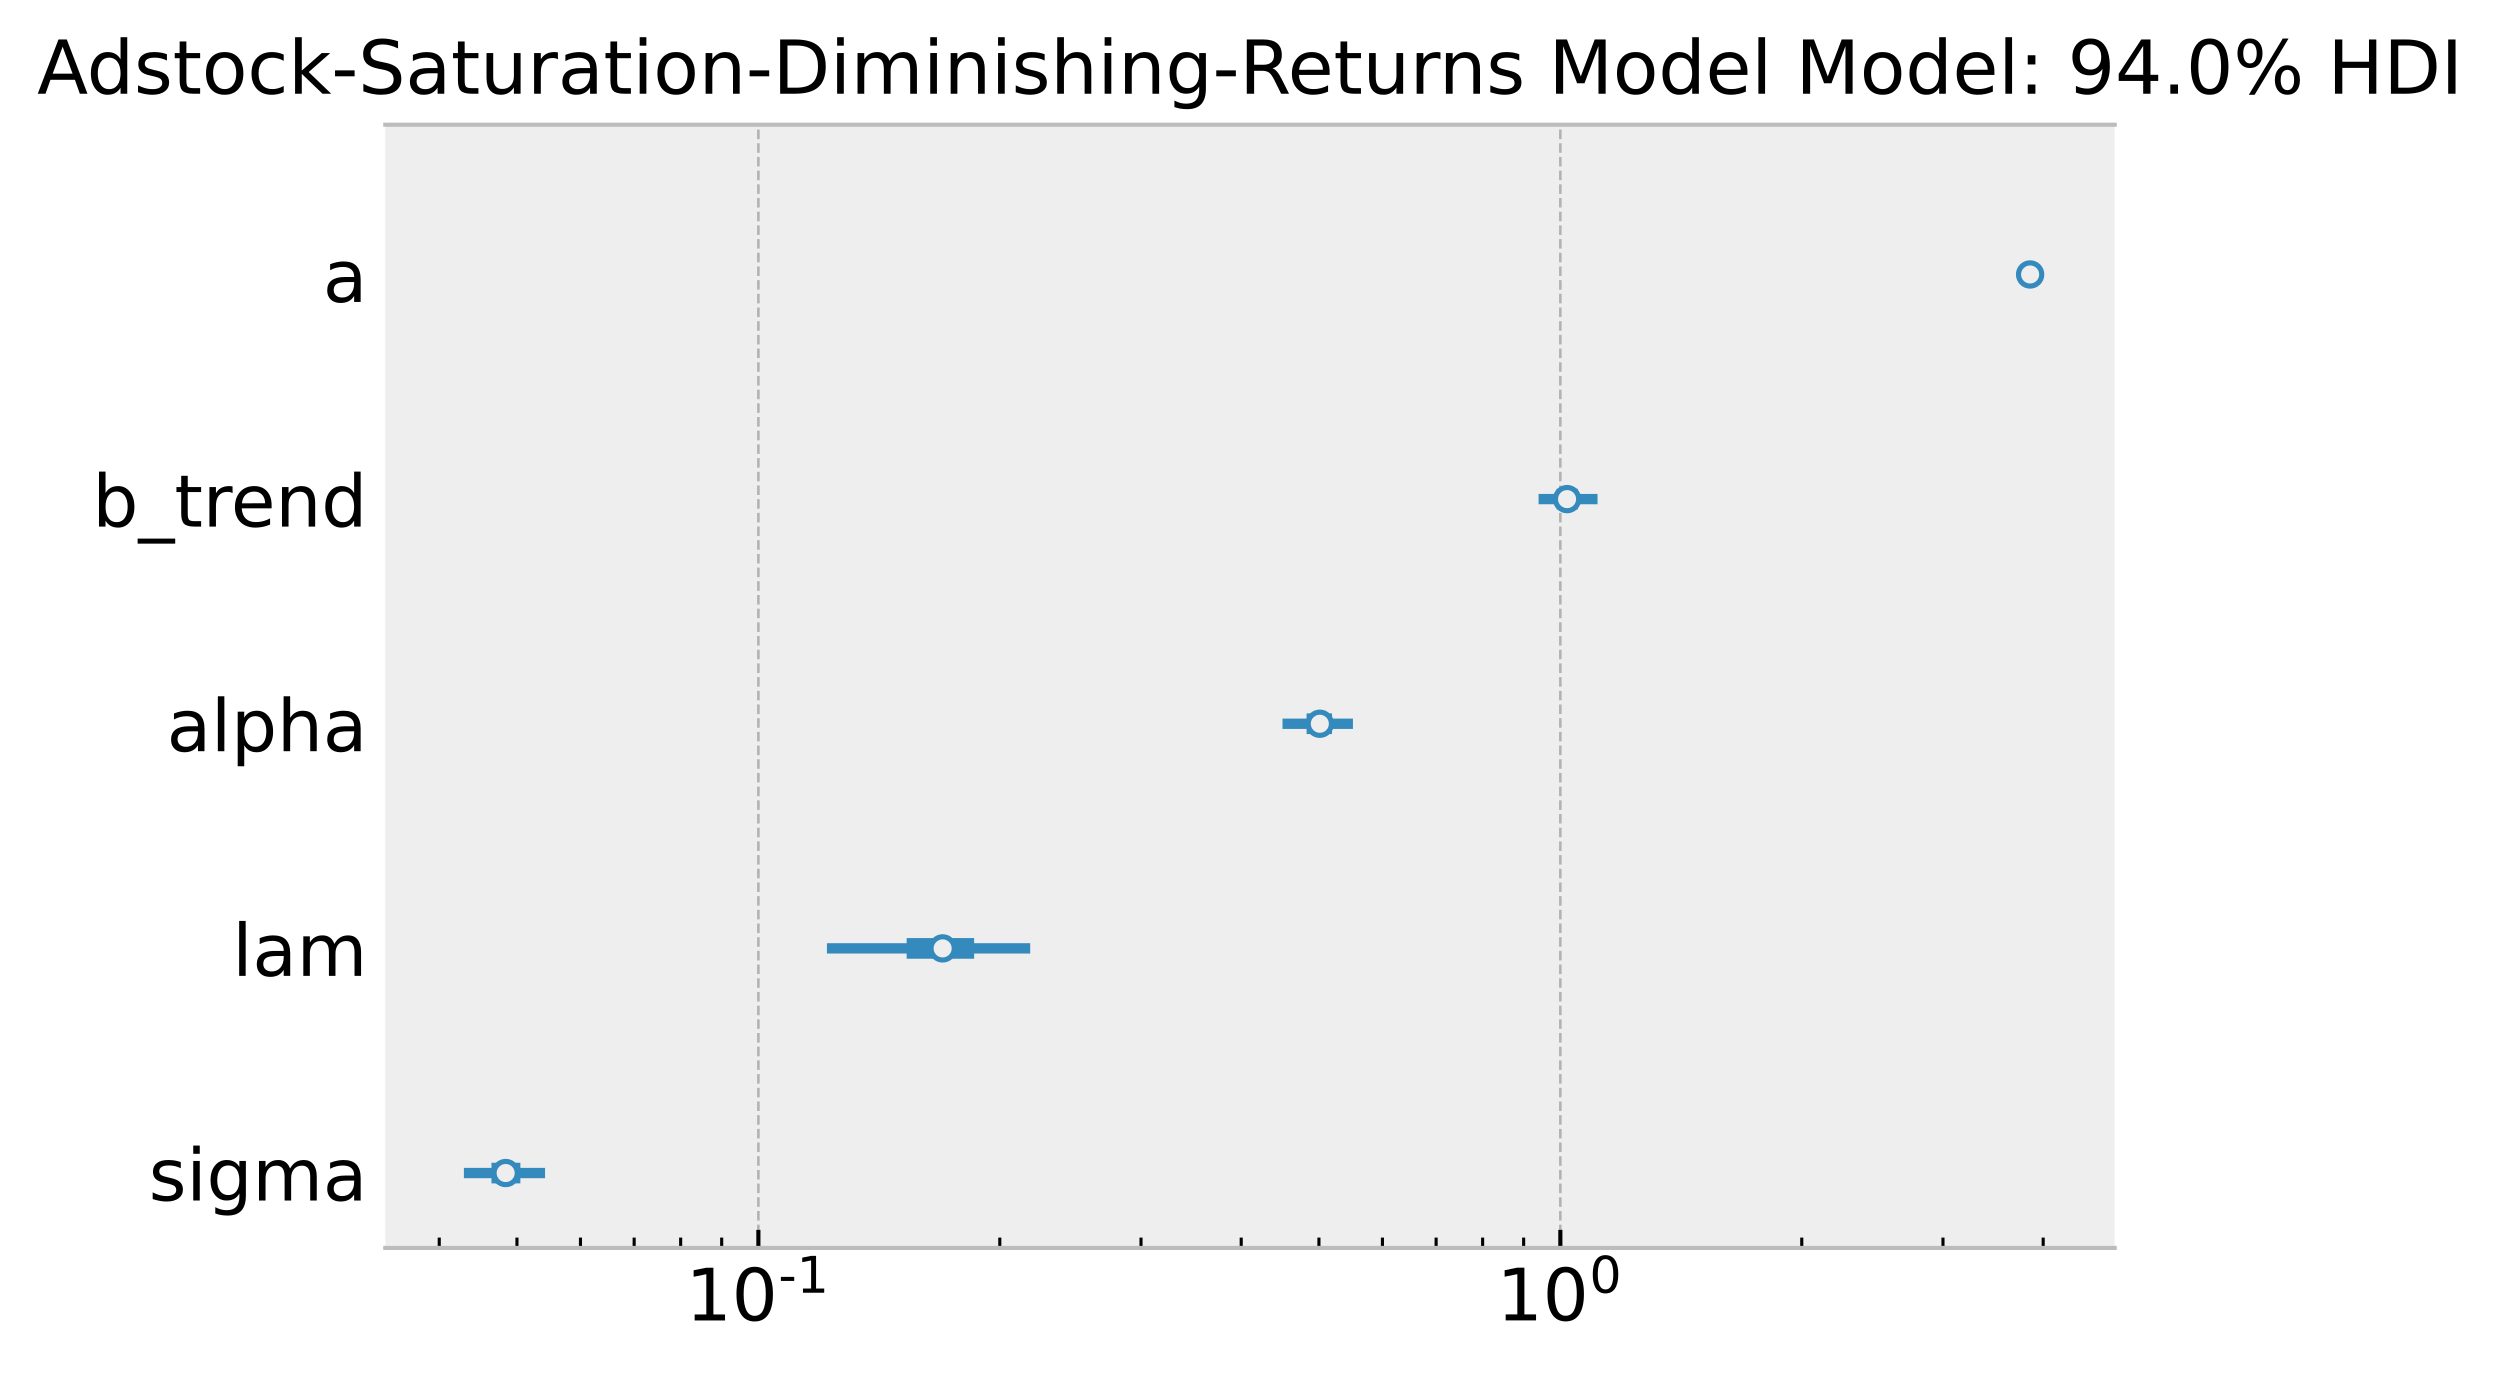
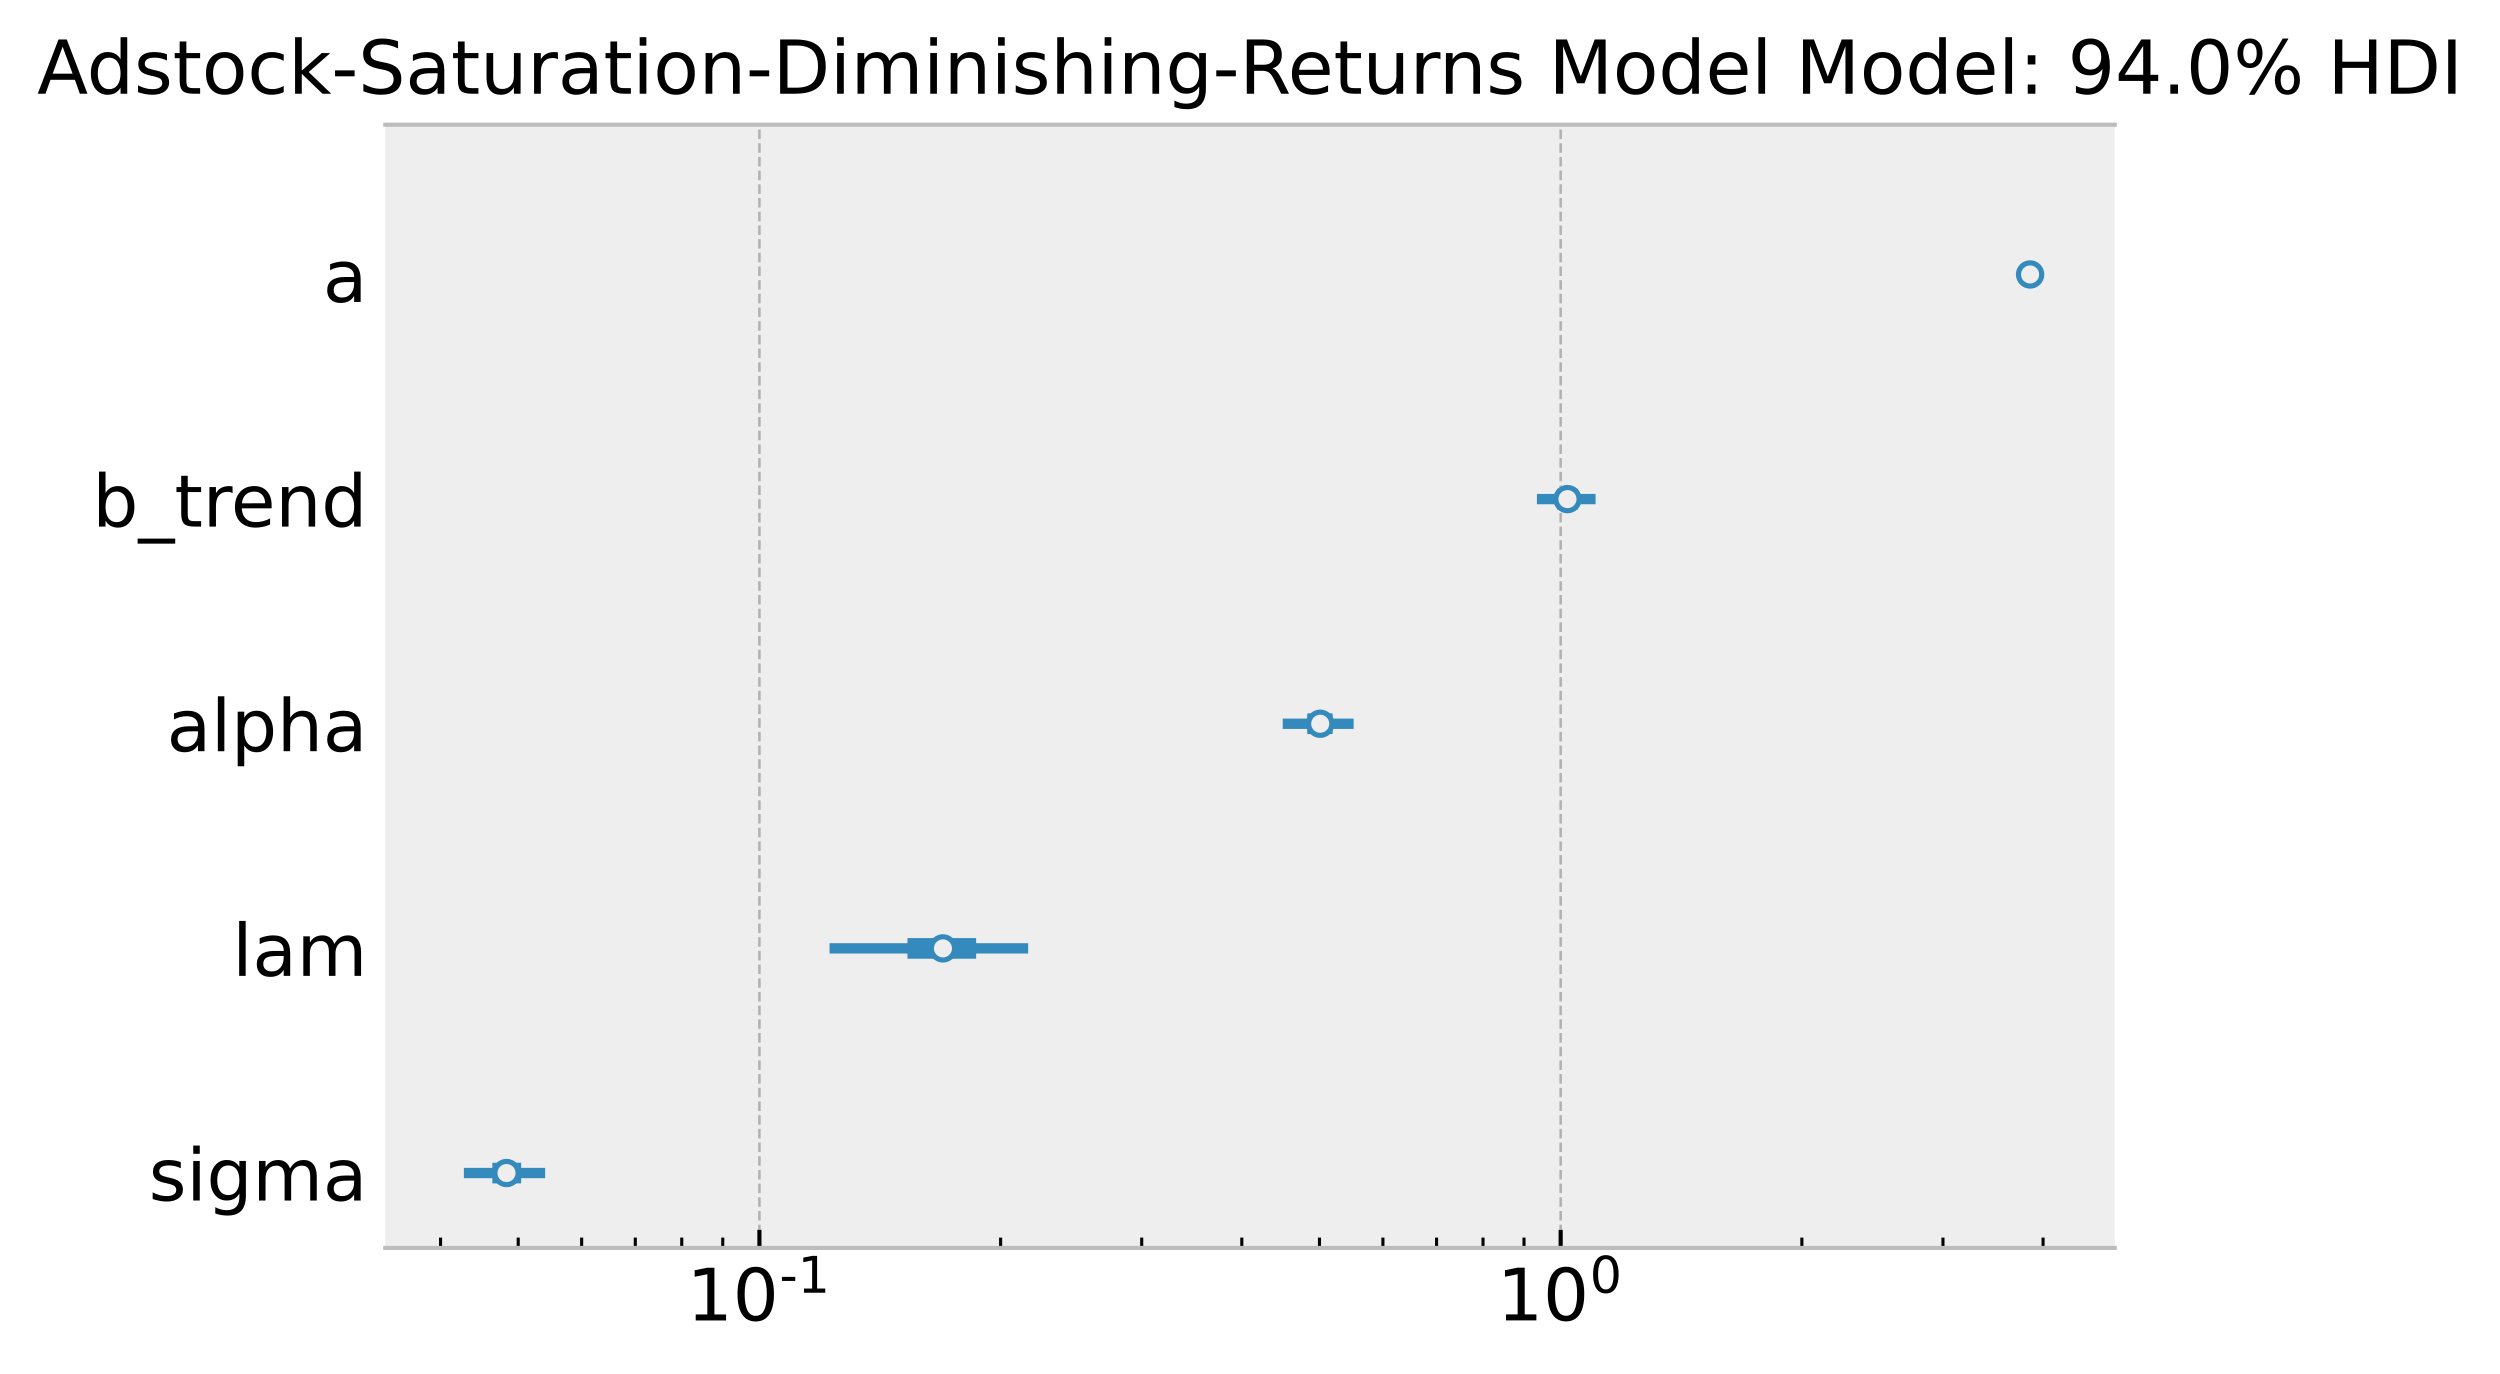
<svg xmlns="http://www.w3.org/2000/svg" xmlns:xlink="http://www.w3.org/1999/xlink" width="483.971pt" height="265.831pt" viewBox="0 0 483.971 265.831" version="1.1">
  <defs>
    <style type="text/css">*{stroke-linejoin: round; stroke-linecap: butt}</style>
  </defs>
  <g id="figure_1">
    <g id="patch_1">
      <path d="M 0 265.831  L 483.971 265.831  L 483.971 0  L 0 0  L 0 265.831  z " style="fill: none" />
    </g>
    <g id="axes_1">
      <g id="patch_2">
        <path d="M 74.585 241.582  L 409.385 241.582  L 409.385 24.142  L 74.585 24.142  z " style="fill: #eeeeee" />
      </g>
      <g id="matplotlib.axis_1">
        <g id="xtick_1">
          <g id="line2d_1">
-             <path d="M 146.813 241.582  L 146.813 24.142  " clip-path="url(#p47b755e5a4)" style="fill: none; stroke-dasharray: 1.85,0.8; stroke-dashoffset: 0; stroke: #b2b2b2; stroke-width: 0.5" />
+             <path d="M 147.013 241.582  L 147.013 24.142  " clip-path="url(#p6d1f3ea4cc)" style="fill: none; stroke-dasharray: 1.85,0.8; stroke-dashoffset: 0; stroke: #b2b2b2; stroke-width: 0.5" />
          </g>
          <g id="line2d_2">
            <defs>
-               <path id="mcb84d124f5" d="M 0 0  L 0 -3.5  " style="stroke: #000000; stroke-width: 0.8" />
+               <path id="m0825723382" d="M 0 0  L 0 -3.5  " style="stroke: #000000; stroke-width: 0.8" />
            </defs>
            <g>
-               <use xlink:href="#mcb84d124f5" x="146.813" y="241.582" style="stroke: #000000; stroke-width: 0.8" />
+               <use xlink:href="#m0825723382" x="147.013" y="241.582" style="stroke: #000000; stroke-width: 0.8" />
            </g>
          </g>
          <g id="text_1">
-             <g transform="translate(132.743 255.7196)scale(0.14 -0.14)">
+             <g transform="translate(132.9429 255.7196)scale(0.14 -0.14)">
              <defs>
                <path id="DejaVuSans-31" d="M 794 531  L 1825 531  L 1825 4091  L 703 3866  L 703 4441  L 1819 4666  L 2450 4666  L 2450 531  L 3481 531  L 3481 0  L 794 0  L 794 531  z " transform="scale(0.015625)" />
                <path id="DejaVuSans-30" d="M 2034 4250  Q 1547 4250 1301 3770  Q 1056 3291 1056 2328  Q 1056 1369 1301 889  Q 1547 409 2034 409  Q 2525 409 2770 889  Q 3016 1369 3016 2328  Q 3016 3291 2770 3770  Q 2525 4250 2034 4250  z M 2034 4750  Q 2819 4750 3233 4129  Q 3647 3509 3647 2328  Q 3647 1150 3233 529  Q 2819 -91 2034 -91  Q 1250 -91 836 529  Q 422 1150 422 2328  Q 422 3509 836 4129  Q 1250 4750 2034 4750  z " transform="scale(0.015625)" />
                <path id="DejaVuSans-2d" d="M 313 2009  L 1997 2009  L 1997 1497  L 313 1497  L 313 2009  z " transform="scale(0.015625)" />
              </defs>
              <use xlink:href="#DejaVuSans-31" transform="translate(0 0.684375)" />
              <use xlink:href="#DejaVuSans-30" transform="translate(63.62305 0.684375)" />
              <use xlink:href="#DejaVuSans-2d" transform="translate(128.2031 38.96563)scale(0.7)" />
              <use xlink:href="#DejaVuSans-31" transform="translate(153.4619 38.96563)scale(0.7)" />
            </g>
          </g>
        </g>
        <g id="xtick_2">
          <g id="line2d_3">
-             <path d="M 302.065 241.582  L 302.065 24.142  " clip-path="url(#p47b755e5a4)" style="fill: none; stroke-dasharray: 1.85,0.8; stroke-dashoffset: 0; stroke: #b2b2b2; stroke-width: 0.5" />
+             <path d="M 302.128 241.582  L 302.128 24.142  " clip-path="url(#p6d1f3ea4cc)" style="fill: none; stroke-dasharray: 1.85,0.8; stroke-dashoffset: 0; stroke: #b2b2b2; stroke-width: 0.5" />
          </g>
          <g id="line2d_4">
            <g>
-               <use xlink:href="#mcb84d124f5" x="302.065" y="241.582" style="stroke: #000000; stroke-width: 0.8" />
+               <use xlink:href="#m0825723382" x="302.128" y="241.582" style="stroke: #000000; stroke-width: 0.8" />
            </g>
          </g>
          <g id="text_2">
-             <g transform="translate(289.7452 255.7196)scale(0.14 -0.14)">
+             <g transform="translate(289.8079 255.7196)scale(0.14 -0.14)">
              <use xlink:href="#DejaVuSans-31" transform="translate(0 0.765625)" />
              <use xlink:href="#DejaVuSans-30" transform="translate(63.62305 0.765625)" />
              <use xlink:href="#DejaVuSans-30" transform="translate(128.2031 39.04688)scale(0.7)" />
            </g>
          </g>
        </g>
        <g id="xtick_3">
          <g id="line2d_5">
            <defs>
-               <path id="m1b288378f5" d="M 0 0  L 0 -2  " style="stroke: #000000; stroke-width: 0.6" />
+               <path id="m29e2f8abe0" d="M 0 0  L 0 -2  " style="stroke: #000000; stroke-width: 0.6" />
            </defs>
            <g>
-               <use xlink:href="#m1b288378f5" x="85.032" y="241.582" style="stroke: #000000; stroke-width: 0.6" />
+               <use xlink:href="#m29e2f8abe0" x="85.287" y="241.582" style="stroke: #000000; stroke-width: 0.6" />
            </g>
          </g>
        </g>
        <g id="xtick_4">
          <g id="line2d_6">
            <g>
-               <use xlink:href="#m1b288378f5" x="100.077" y="241.582" style="stroke: #000000; stroke-width: 0.6" />
+               <use xlink:href="#m29e2f8abe0" x="100.319" y="241.582" style="stroke: #000000; stroke-width: 0.6" />
            </g>
          </g>
        </g>
        <g id="xtick_5">
          <g id="line2d_7">
            <g>
-               <use xlink:href="#m1b288378f5" x="112.371" y="241.582" style="stroke: #000000; stroke-width: 0.6" />
+               <use xlink:href="#m29e2f8abe0" x="112.601" y="241.582" style="stroke: #000000; stroke-width: 0.6" />
            </g>
          </g>
        </g>
        <g id="xtick_6">
          <g id="line2d_8">
            <g>
-               <use xlink:href="#m1b288378f5" x="122.764" y="241.582" style="stroke: #000000; stroke-width: 0.6" />
+               <use xlink:href="#m29e2f8abe0" x="122.985" y="241.582" style="stroke: #000000; stroke-width: 0.6" />
            </g>
          </g>
        </g>
        <g id="xtick_7">
          <g id="line2d_9">
            <g>
-               <use xlink:href="#m1b288378f5" x="131.768" y="241.582" style="stroke: #000000; stroke-width: 0.6" />
+               <use xlink:href="#m29e2f8abe0" x="131.981" y="241.582" style="stroke: #000000; stroke-width: 0.6" />
            </g>
          </g>
        </g>
        <g id="xtick_8">
          <g id="line2d_10">
            <g>
-               <use xlink:href="#m1b288378f5" x="139.709" y="241.582" style="stroke: #000000; stroke-width: 0.6" />
+               <use xlink:href="#m29e2f8abe0" x="139.915" y="241.582" style="stroke: #000000; stroke-width: 0.6" />
            </g>
          </g>
        </g>
        <g id="xtick_9">
          <g id="line2d_11">
            <g>
-               <use xlink:href="#m1b288378f5" x="193.549" y="241.582" style="stroke: #000000; stroke-width: 0.6" />
+               <use xlink:href="#m29e2f8abe0" x="193.707" y="241.582" style="stroke: #000000; stroke-width: 0.6" />
            </g>
          </g>
        </g>
        <g id="xtick_10">
          <g id="line2d_12">
            <g>
-               <use xlink:href="#m1b288378f5" x="220.887" y="241.582" style="stroke: #000000; stroke-width: 0.6" />
+               <use xlink:href="#m29e2f8abe0" x="221.022" y="241.582" style="stroke: #000000; stroke-width: 0.6" />
            </g>
          </g>
        </g>
        <g id="xtick_11">
          <g id="line2d_13">
            <g>
-               <use xlink:href="#m1b288378f5" x="240.284" y="241.582" style="stroke: #000000; stroke-width: 0.6" />
+               <use xlink:href="#m29e2f8abe0" x="240.401" y="241.582" style="stroke: #000000; stroke-width: 0.6" />
            </g>
          </g>
        </g>
        <g id="xtick_12">
          <g id="line2d_14">
            <g>
-               <use xlink:href="#m1b288378f5" x="255.33" y="241.582" style="stroke: #000000; stroke-width: 0.6" />
+               <use xlink:href="#m29e2f8abe0" x="255.434" y="241.582" style="stroke: #000000; stroke-width: 0.6" />
            </g>
          </g>
        </g>
        <g id="xtick_13">
          <g id="line2d_15">
            <g>
-               <use xlink:href="#m1b288378f5" x="267.623" y="241.582" style="stroke: #000000; stroke-width: 0.6" />
+               <use xlink:href="#m29e2f8abe0" x="267.716" y="241.582" style="stroke: #000000; stroke-width: 0.6" />
            </g>
          </g>
        </g>
        <g id="xtick_14">
          <g id="line2d_16">
            <g>
-               <use xlink:href="#m1b288378f5" x="278.016" y="241.582" style="stroke: #000000; stroke-width: 0.6" />
+               <use xlink:href="#m29e2f8abe0" x="278.1" y="241.582" style="stroke: #000000; stroke-width: 0.6" />
            </g>
          </g>
        </g>
        <g id="xtick_15">
          <g id="line2d_17">
            <g>
-               <use xlink:href="#m1b288378f5" x="287.02" y="241.582" style="stroke: #000000; stroke-width: 0.6" />
+               <use xlink:href="#m29e2f8abe0" x="287.096" y="241.582" style="stroke: #000000; stroke-width: 0.6" />
            </g>
          </g>
        </g>
        <g id="xtick_16">
          <g id="line2d_18">
            <g>
-               <use xlink:href="#m1b288378f5" x="294.961" y="241.582" style="stroke: #000000; stroke-width: 0.6" />
+               <use xlink:href="#m29e2f8abe0" x="295.03" y="241.582" style="stroke: #000000; stroke-width: 0.6" />
            </g>
          </g>
        </g>
        <g id="xtick_17">
          <g id="line2d_19">
            <g>
-               <use xlink:href="#m1b288378f5" x="348.801" y="241.582" style="stroke: #000000; stroke-width: 0.6" />
+               <use xlink:href="#m29e2f8abe0" x="348.822" y="241.582" style="stroke: #000000; stroke-width: 0.6" />
            </g>
          </g>
        </g>
        <g id="xtick_18">
          <g id="line2d_20">
            <g>
-               <use xlink:href="#m1b288378f5" x="376.139" y="241.582" style="stroke: #000000; stroke-width: 0.6" />
+               <use xlink:href="#m29e2f8abe0" x="376.137" y="241.582" style="stroke: #000000; stroke-width: 0.6" />
            </g>
          </g>
        </g>
        <g id="xtick_19">
          <g id="line2d_21">
            <g>
-               <use xlink:href="#m1b288378f5" x="395.536" y="241.582" style="stroke: #000000; stroke-width: 0.6" />
+               <use xlink:href="#m29e2f8abe0" x="395.516" y="241.582" style="stroke: #000000; stroke-width: 0.6" />
            </g>
          </g>
        </g>
      </g>
      <g id="matplotlib.axis_2">
        <g id="ytick_1">
          <g id="text_3">
            <g transform="translate(28.79869 232.4047)scale(0.14 -0.14)">
              <defs>
                <path id="DejaVuSans-73" d="M 2834 3397  L 2834 2853  Q 2591 2978 2328 3040  Q 2066 3103 1784 3103  Q 1356 3103 1142 2972  Q 928 2841 928 2578  Q 928 2378 1081 2264  Q 1234 2150 1697 2047  L 1894 2003  Q 2506 1872 2764 1633  Q 3022 1394 3022 966  Q 3022 478 2636 193  Q 2250 -91 1575 -91  Q 1294 -91 989 -36  Q 684 19 347 128  L 347 722  Q 666 556 975 473  Q 1284 391 1588 391  Q 1994 391 2212 530  Q 2431 669 2431 922  Q 2431 1156 2273 1281  Q 2116 1406 1581 1522  L 1381 1569  Q 847 1681 609 1914  Q 372 2147 372 2553  Q 372 3047 722 3315  Q 1072 3584 1716 3584  Q 2034 3584 2315 3537  Q 2597 3491 2834 3397  z " transform="scale(0.015625)" />
                <path id="DejaVuSans-69" d="M 603 3500  L 1178 3500  L 1178 0  L 603 0  L 603 3500  z M 603 4863  L 1178 4863  L 1178 4134  L 603 4134  L 603 4863  z " transform="scale(0.015625)" />
                <path id="DejaVuSans-67" d="M 2906 1791  Q 2906 2416 2648 2759  Q 2391 3103 1925 3103  Q 1463 3103 1205 2759  Q 947 2416 947 1791  Q 947 1169 1205 825  Q 1463 481 1925 481  Q 2391 481 2648 825  Q 2906 1169 2906 1791  z M 3481 434  Q 3481 -459 3084 -895  Q 2688 -1331 1869 -1331  Q 1566 -1331 1297 -1286  Q 1028 -1241 775 -1147  L 775 -588  Q 1028 -725 1275 -790  Q 1522 -856 1778 -856  Q 2344 -856 2625 -561  Q 2906 -266 2906 331  L 2906 616  Q 2728 306 2450 153  Q 2172 0 1784 0  Q 1141 0 747 490  Q 353 981 353 1791  Q 353 2603 747 3093  Q 1141 3584 1784 3584  Q 2172 3584 2450 3431  Q 2728 3278 2906 2969  L 2906 3500  L 3481 3500  L 3481 434  z " transform="scale(0.015625)" />
                <path id="DejaVuSans-6d" d="M 3328 2828  Q 3544 3216 3844 3400  Q 4144 3584 4550 3584  Q 5097 3584 5394 3201  Q 5691 2819 5691 2113  L 5691 0  L 5113 0  L 5113 2094  Q 5113 2597 4934 2840  Q 4756 3084 4391 3084  Q 3944 3084 3684 2787  Q 3425 2491 3425 1978  L 3425 0  L 2847 0  L 2847 2094  Q 2847 2600 2669 2842  Q 2491 3084 2119 3084  Q 1678 3084 1418 2786  Q 1159 2488 1159 1978  L 1159 0  L 581 0  L 581 3500  L 1159 3500  L 1159 2956  Q 1356 3278 1631 3431  Q 1906 3584 2284 3584  Q 2666 3584 2933 3390  Q 3200 3197 3328 2828  z " transform="scale(0.015625)" />
                <path id="DejaVuSans-61" d="M 2194 1759  Q 1497 1759 1228 1600  Q 959 1441 959 1056  Q 959 750 1161 570  Q 1363 391 1709 391  Q 2188 391 2477 730  Q 2766 1069 2766 1631  L 2766 1759  L 2194 1759  z M 3341 1997  L 3341 0  L 2766 0  L 2766 531  Q 2569 213 2275 61  Q 1981 -91 1556 -91  Q 1019 -91 701 211  Q 384 513 384 1019  Q 384 1609 779 1909  Q 1175 2209 1959 2209  L 2766 2209  L 2766 2266  Q 2766 2663 2505 2880  Q 2244 3097 1772 3097  Q 1472 3097 1187 3025  Q 903 2953 641 2809  L 641 3341  Q 956 3463 1253 3523  Q 1550 3584 1831 3584  Q 2591 3584 2966 3190  Q 3341 2797 3341 1997  z " transform="scale(0.015625)" />
              </defs>
              <use xlink:href="#DejaVuSans-73" />
              <use xlink:href="#DejaVuSans-69" x="52.1" />
              <use xlink:href="#DejaVuSans-67" x="79.883" />
              <use xlink:href="#DejaVuSans-6d" x="143.359" />
              <use xlink:href="#DejaVuSans-61" x="240.771" />
            </g>
          </g>
        </g>
        <g id="ytick_2">
          <g id="text_4">
            <g transform="translate(44.97962 188.9167)scale(0.14 -0.14)">
              <defs>
                <path id="DejaVuSans-6c" d="M 603 4863  L 1178 4863  L 1178 0  L 603 0  L 603 4863  z " transform="scale(0.015625)" />
              </defs>
              <use xlink:href="#DejaVuSans-6c" />
              <use xlink:href="#DejaVuSans-61" x="27.783" />
              <use xlink:href="#DejaVuSans-6d" x="89.062" />
            </g>
          </g>
        </g>
        <g id="ytick_3">
          <g id="text_5">
            <g transform="translate(32.27681 145.4287)scale(0.14 -0.14)">
              <defs>
                <path id="DejaVuSans-70" d="M 1159 525  L 1159 -1331  L 581 -1331  L 581 3500  L 1159 3500  L 1159 2969  Q 1341 3281 1617 3432  Q 1894 3584 2278 3584  Q 2916 3584 3314 3078  Q 3713 2572 3713 1747  Q 3713 922 3314 415  Q 2916 -91 2278 -91  Q 1894 -91 1617 61  Q 1341 213 1159 525  z M 3116 1747  Q 3116 2381 2855 2742  Q 2594 3103 2138 3103  Q 1681 3103 1420 2742  Q 1159 2381 1159 1747  Q 1159 1113 1420 752  Q 1681 391 2138 391  Q 2594 391 2855 752  Q 3116 1113 3116 1747  z " transform="scale(0.015625)" />
                <path id="DejaVuSans-68" d="M 3513 2113  L 3513 0  L 2938 0  L 2938 2094  Q 2938 2591 2744 2837  Q 2550 3084 2163 3084  Q 1697 3084 1428 2787  Q 1159 2491 1159 1978  L 1159 0  L 581 0  L 581 4863  L 1159 4863  L 1159 2956  Q 1366 3272 1645 3428  Q 1925 3584 2291 3584  Q 2894 3584 3203 3211  Q 3513 2838 3513 2113  z " transform="scale(0.015625)" />
              </defs>
              <use xlink:href="#DejaVuSans-61" />
              <use xlink:href="#DejaVuSans-6c" x="61.279" />
              <use xlink:href="#DejaVuSans-70" x="89.062" />
              <use xlink:href="#DejaVuSans-68" x="152.539" />
              <use xlink:href="#DejaVuSans-61" x="215.918" />
            </g>
          </g>
        </g>
        <g id="ytick_4">
          <g id="text_6">
            <g transform="translate(17.894 101.9407)scale(0.14 -0.14)">
              <defs>
                <path id="DejaVuSans-62" d="M 3116 1747  Q 3116 2381 2855 2742  Q 2594 3103 2138 3103  Q 1681 3103 1420 2742  Q 1159 2381 1159 1747  Q 1159 1113 1420 752  Q 1681 391 2138 391  Q 2594 391 2855 752  Q 3116 1113 3116 1747  z M 1159 2969  Q 1341 3281 1617 3432  Q 1894 3584 2278 3584  Q 2916 3584 3314 3078  Q 3713 2572 3713 1747  Q 3713 922 3314 415  Q 2916 -91 2278 -91  Q 1894 -91 1617 61  Q 1341 213 1159 525  L 1159 0  L 581 0  L 581 4863  L 1159 4863  L 1159 2969  z " transform="scale(0.015625)" />
                <path id="DejaVuSans-5f" d="M 3263 -1063  L 3263 -1509  L -63 -1509  L -63 -1063  L 3263 -1063  z " transform="scale(0.015625)" />
                <path id="DejaVuSans-74" d="M 1172 4494  L 1172 3500  L 2356 3500  L 2356 3053  L 1172 3053  L 1172 1153  Q 1172 725 1289 603  Q 1406 481 1766 481  L 2356 481  L 2356 0  L 1766 0  Q 1100 0 847 248  Q 594 497 594 1153  L 594 3053  L 172 3053  L 172 3500  L 594 3500  L 594 4494  L 1172 4494  z " transform="scale(0.015625)" />
                <path id="DejaVuSans-72" d="M 2631 2963  Q 2534 3019 2420 3045  Q 2306 3072 2169 3072  Q 1681 3072 1420 2755  Q 1159 2438 1159 1844  L 1159 0  L 581 0  L 581 3500  L 1159 3500  L 1159 2956  Q 1341 3275 1631 3429  Q 1922 3584 2338 3584  Q 2397 3584 2469 3576  Q 2541 3569 2628 3553  L 2631 2963  z " transform="scale(0.015625)" />
                <path id="DejaVuSans-65" d="M 3597 1894  L 3597 1613  L 953 1613  Q 991 1019 1311 708  Q 1631 397 2203 397  Q 2534 397 2845 478  Q 3156 559 3463 722  L 3463 178  Q 3153 47 2828 -22  Q 2503 -91 2169 -91  Q 1331 -91 842 396  Q 353 884 353 1716  Q 353 2575 817 3079  Q 1281 3584 2069 3584  Q 2775 3584 3186 3129  Q 3597 2675 3597 1894  z M 3022 2063  Q 3016 2534 2758 2815  Q 2500 3097 2075 3097  Q 1594 3097 1305 2825  Q 1016 2553 972 2059  L 3022 2063  z " transform="scale(0.015625)" />
                <path id="DejaVuSans-6e" d="M 3513 2113  L 3513 0  L 2938 0  L 2938 2094  Q 2938 2591 2744 2837  Q 2550 3084 2163 3084  Q 1697 3084 1428 2787  Q 1159 2491 1159 1978  L 1159 0  L 581 0  L 581 3500  L 1159 3500  L 1159 2956  Q 1366 3272 1645 3428  Q 1925 3584 2291 3584  Q 2894 3584 3203 3211  Q 3513 2838 3513 2113  z " transform="scale(0.015625)" />
                <path id="DejaVuSans-64" d="M 2906 2969  L 2906 4863  L 3481 4863  L 3481 0  L 2906 0  L 2906 525  Q 2725 213 2448 61  Q 2172 -91 1784 -91  Q 1150 -91 751 415  Q 353 922 353 1747  Q 353 2572 751 3078  Q 1150 3584 1784 3584  Q 2172 3584 2448 3432  Q 2725 3281 2906 2969  z M 947 1747  Q 947 1113 1208 752  Q 1469 391 1925 391  Q 2381 391 2643 752  Q 2906 1113 2906 1747  Q 2906 2381 2643 2742  Q 2381 3103 1925 3103  Q 1469 3103 1208 2742  Q 947 2381 947 1747  z " transform="scale(0.015625)" />
              </defs>
              <use xlink:href="#DejaVuSans-62" />
              <use xlink:href="#DejaVuSans-5f" x="63.477" />
              <use xlink:href="#DejaVuSans-74" x="113.477" />
              <use xlink:href="#DejaVuSans-72" x="152.686" />
              <use xlink:href="#DejaVuSans-65" x="191.549" />
              <use xlink:href="#DejaVuSans-6e" x="253.072" />
              <use xlink:href="#DejaVuSans-64" x="316.451" />
            </g>
          </g>
        </g>
        <g id="ytick_5">
          <g id="text_7">
            <g transform="translate(62.50588 58.45266)scale(0.14 -0.14)">
              <use xlink:href="#DejaVuSans-61" />
            </g>
          </g>
        </g>
      </g>
      <g id="LineCollection_1">
-         <path d="M 89.803 227.086  L 105.516 227.086  " clip-path="url(#p47b755e5a4)" style="fill: none; stroke: #348abd; stroke-width: 2" />
+         <path d="M 89.803 227.086  L 105.536 227.086  " clip-path="url(#p6d1f3ea4cc)" style="fill: none; stroke: #348abd; stroke-width: 2" />
      </g>
      <g id="LineCollection_2">
-         <path d="M 95.145 227.086  L 100.736 227.086  " clip-path="url(#p47b755e5a4)" style="fill: none; stroke: #348abd; stroke-width: 4" />
+         <path d="M 95.315 227.086  L 100.89 227.086  " clip-path="url(#p6d1f3ea4cc)" style="fill: none; stroke: #348abd; stroke-width: 4" />
      </g>
      <g id="line2d_22">
        <defs>
-           <path id="m3983690127" d="M 0 2.25  C 0.597 2.25 1.169 2.013 1.591 1.591  C 2.013 1.169 2.25 0.597 2.25 0  C 2.25 -0.597 2.013 -1.169 1.591 -1.591  C 1.169 -2.013 0.597 -2.25 0 -2.25  C -0.597 -2.25 -1.169 -2.013 -1.591 -1.591  C -2.013 -1.169 -2.25 -0.597 -2.25 0  C -2.25 0.597 -2.013 1.169 -1.591 1.591  C -1.169 2.013 -0.597 2.25 0 2.25  z " style="stroke: #348abd" />
+           <path id="mbc0fae3dd8" d="M 0 2.25  C 0.597 2.25 1.169 2.013 1.591 1.591  C 2.013 1.169 2.25 0.597 2.25 0  C 2.25 -0.597 2.013 -1.169 1.591 -1.591  C 1.169 -2.013 0.597 -2.25 0 -2.25  C -0.597 -2.25 -1.169 -2.013 -1.591 -1.591  C -2.013 -1.169 -2.25 -0.597 -2.25 0  C -2.25 0.597 -2.013 1.169 -1.591 1.591  C -1.169 2.013 -0.597 2.25 0 2.25  z " style="stroke: #348abd" />
        </defs>
-         <g clip-path="url(#p47b755e5a4)">
-           <use xlink:href="#m3983690127" x="97.893" y="227.086" style="fill: #eeeeee; stroke: #348abd" />
+         <g clip-path="url(#p6d1f3ea4cc)">
+           <use xlink:href="#mbc0fae3dd8" x="98.056" y="227.086" style="fill: #eeeeee; stroke: #348abd" />
        </g>
      </g>
      <g id="LineCollection_3">
-         <path d="M 160.083 183.598  L 199.435 183.598  " clip-path="url(#p47b755e5a4)" style="fill: none; stroke: #348abd; stroke-width: 2" />
+         <path d="M 160.593 183.598  L 199.037 183.598  " clip-path="url(#p6d1f3ea4cc)" style="fill: none; stroke: #348abd; stroke-width: 2" />
      </g>
      <g id="LineCollection_4">
-         <path d="M 175.517 183.598  L 188.579 183.598  " clip-path="url(#p47b755e5a4)" style="fill: none; stroke: #348abd; stroke-width: 4" />
+         <path d="M 175.673 183.598  L 188.971 183.598  " clip-path="url(#p6d1f3ea4cc)" style="fill: none; stroke: #348abd; stroke-width: 4" />
      </g>
      <g id="line2d_23">
-         <g clip-path="url(#p47b755e5a4)">
-           <use xlink:href="#m3983690127" x="182.487" y="183.598" style="fill: #eeeeee; stroke: #348abd" />
+         <g clip-path="url(#p6d1f3ea4cc)">
+           <use xlink:href="#mbc0fae3dd8" x="182.543" y="183.598" style="fill: #eeeeee; stroke: #348abd" />
        </g>
      </g>
      <g id="LineCollection_5">
-         <path d="M 248.276 140.11  L 261.914 140.11  " clip-path="url(#p47b755e5a4)" style="fill: none; stroke: #348abd; stroke-width: 2" />
+         <path d="M 248.32 140.11  L 262.048 140.11  " clip-path="url(#p6d1f3ea4cc)" style="fill: none; stroke: #348abd; stroke-width: 2" />
      </g>
      <g id="LineCollection_6">
-         <path d="M 252.941 140.11  L 257.864 140.11  " clip-path="url(#p47b755e5a4)" style="fill: none; stroke: #348abd; stroke-width: 4" />
+         <path d="M 253.059 140.11  L 257.985 140.11  " clip-path="url(#p6d1f3ea4cc)" style="fill: none; stroke: #348abd; stroke-width: 4" />
      </g>
      <g id="line2d_24">
-         <g clip-path="url(#p47b755e5a4)">
-           <use xlink:href="#m3983690127" x="255.502" y="140.11" style="fill: #eeeeee; stroke: #348abd" />
+         <g clip-path="url(#p6d1f3ea4cc)">
+           <use xlink:href="#mbc0fae3dd8" x="255.58" y="140.11" style="fill: #eeeeee; stroke: #348abd" />
        </g>
      </g>
      <g id="LineCollection_7">
-         <path d="M 297.849 96.622  L 309.266 96.622  " clip-path="url(#p47b755e5a4)" style="fill: none; stroke: #348abd; stroke-width: 2" />
+         <path d="M 297.53 96.622  L 308.885 96.622  " clip-path="url(#p6d1f3ea4cc)" style="fill: none; stroke: #348abd; stroke-width: 2" />
      </g>
      <g id="LineCollection_8">
-         <path d="M 301.36 96.622  L 305.451 96.622  " clip-path="url(#p47b755e5a4)" style="fill: none; stroke: #348abd; stroke-width: 4" />
+         <path d="M 301.416 96.622  L 305.495 96.622  " clip-path="url(#p6d1f3ea4cc)" style="fill: none; stroke: #348abd; stroke-width: 4" />
      </g>
      <g id="line2d_25">
-         <g clip-path="url(#p47b755e5a4)">
-           <use xlink:href="#m3983690127" x="303.367" y="96.622" style="fill: #eeeeee; stroke: #348abd" />
+         <g clip-path="url(#p6d1f3ea4cc)">
+           <use xlink:href="#mbc0fae3dd8" x="303.446" y="96.622" style="fill: #eeeeee; stroke: #348abd" />
        </g>
      </g>
      <g id="LineCollection_9">
-         <path d="M 391.883 53.134  L 394.167 53.134  " clip-path="url(#p47b755e5a4)" style="fill: none; stroke: #348abd; stroke-width: 2" />
+         <path d="M 391.813 53.134  L 394.167 53.134  " clip-path="url(#p6d1f3ea4cc)" style="fill: none; stroke: #348abd; stroke-width: 2" />
      </g>
      <g id="LineCollection_10">
-         <path d="M 392.608 53.134  L 393.422 53.134  " clip-path="url(#p47b755e5a4)" style="fill: none; stroke: #348abd; stroke-width: 4" />
+         <path d="M 392.566 53.134  L 393.416 53.134  " clip-path="url(#p6d1f3ea4cc)" style="fill: none; stroke: #348abd; stroke-width: 4" />
      </g>
      <g id="line2d_26">
-         <g clip-path="url(#p47b755e5a4)">
-           <use xlink:href="#m3983690127" x="393.007" y="53.134" style="fill: #eeeeee; stroke: #348abd" />
+         <g clip-path="url(#p6d1f3ea4cc)">
+           <use xlink:href="#mbc0fae3dd8" x="393.003" y="53.134" style="fill: #eeeeee; stroke: #348abd" />
        </g>
      </g>
      <g id="patch_3">
        <path d="M 74.585 241.582  L 409.385 241.582  " style="fill: none; stroke: #bcbcbc; stroke-width: 0.8; stroke-linejoin: miter; stroke-linecap: square" />
      </g>
      <g id="patch_4">
        <path d="M 74.585 24.142  L 409.385 24.142  " style="fill: none; stroke: #bcbcbc; stroke-width: 0.8; stroke-linejoin: miter; stroke-linecap: square" />
      </g>
      <g id="text_8">
        <g transform="translate(7.2 18.14175)scale(0.144 -0.144)">
          <defs>
            <path id="DejaVuSans-41" d="M 2188 4044  L 1331 1722  L 3047 1722  L 2188 4044  z M 1831 4666  L 2547 4666  L 4325 0  L 3669 0  L 3244 1197  L 1141 1197  L 716 0  L 50 0  L 1831 4666  z " transform="scale(0.015625)" />
            <path id="DejaVuSans-6f" d="M 1959 3097  Q 1497 3097 1228 2736  Q 959 2375 959 1747  Q 959 1119 1226 758  Q 1494 397 1959 397  Q 2419 397 2687 759  Q 2956 1122 2956 1747  Q 2956 2369 2687 2733  Q 2419 3097 1959 3097  z M 1959 3584  Q 2709 3584 3137 3096  Q 3566 2609 3566 1747  Q 3566 888 3137 398  Q 2709 -91 1959 -91  Q 1206 -91 779 398  Q 353 888 353 1747  Q 353 2609 779 3096  Q 1206 3584 1959 3584  z " transform="scale(0.015625)" />
            <path id="DejaVuSans-63" d="M 3122 3366  L 3122 2828  Q 2878 2963 2633 3030  Q 2388 3097 2138 3097  Q 1578 3097 1268 2742  Q 959 2388 959 1747  Q 959 1106 1268 751  Q 1578 397 2138 397  Q 2388 397 2633 464  Q 2878 531 3122 666  L 3122 134  Q 2881 22 2623 -34  Q 2366 -91 2075 -91  Q 1284 -91 818 406  Q 353 903 353 1747  Q 353 2603 823 3093  Q 1294 3584 2113 3584  Q 2378 3584 2631 3529  Q 2884 3475 3122 3366  z " transform="scale(0.015625)" />
            <path id="DejaVuSans-6b" d="M 581 4863  L 1159 4863  L 1159 1991  L 2875 3500  L 3609 3500  L 1753 1863  L 3688 0  L 2938 0  L 1159 1709  L 1159 0  L 581 0  L 581 4863  z " transform="scale(0.015625)" />
            <path id="DejaVuSans-53" d="M 3425 4513  L 3425 3897  Q 3066 4069 2747 4153  Q 2428 4238 2131 4238  Q 1616 4238 1336 4038  Q 1056 3838 1056 3469  Q 1056 3159 1242 3001  Q 1428 2844 1947 2747  L 2328 2669  Q 3034 2534 3370 2195  Q 3706 1856 3706 1288  Q 3706 609 3251 259  Q 2797 -91 1919 -91  Q 1588 -91 1214 -16  Q 841 59 441 206  L 441 856  Q 825 641 1194 531  Q 1563 422 1919 422  Q 2459 422 2753 634  Q 3047 847 3047 1241  Q 3047 1584 2836 1778  Q 2625 1972 2144 2069  L 1759 2144  Q 1053 2284 737 2584  Q 422 2884 422 3419  Q 422 4038 858 4394  Q 1294 4750 2059 4750  Q 2388 4750 2728 4690  Q 3069 4631 3425 4513  z " transform="scale(0.015625)" />
            <path id="DejaVuSans-75" d="M 544 1381  L 544 3500  L 1119 3500  L 1119 1403  Q 1119 906 1312 657  Q 1506 409 1894 409  Q 2359 409 2629 706  Q 2900 1003 2900 1516  L 2900 3500  L 3475 3500  L 3475 0  L 2900 0  L 2900 538  Q 2691 219 2414 64  Q 2138 -91 1772 -91  Q 1169 -91 856 284  Q 544 659 544 1381  z M 1991 3584  L 1991 3584  z " transform="scale(0.015625)" />
            <path id="DejaVuSans-44" d="M 1259 4147  L 1259 519  L 2022 519  Q 2988 519 3436 956  Q 3884 1394 3884 2338  Q 3884 3275 3436 3711  Q 2988 4147 2022 4147  L 1259 4147  z M 628 4666  L 1925 4666  Q 3281 4666 3915 4102  Q 4550 3538 4550 2338  Q 4550 1131 3912 565  Q 3275 0 1925 0  L 628 0  L 628 4666  z " transform="scale(0.015625)" />
            <path id="DejaVuSans-52" d="M 2841 2188  Q 3044 2119 3236 1894  Q 3428 1669 3622 1275  L 4263 0  L 3584 0  L 2988 1197  Q 2756 1666 2539 1819  Q 2322 1972 1947 1972  L 1259 1972  L 1259 0  L 628 0  L 628 4666  L 2053 4666  Q 2853 4666 3247 4331  Q 3641 3997 3641 3322  Q 3641 2881 3436 2590  Q 3231 2300 2841 2188  z M 1259 4147  L 1259 2491  L 2053 2491  Q 2509 2491 2742 2702  Q 2975 2913 2975 3322  Q 2975 3731 2742 3939  Q 2509 4147 2053 4147  L 1259 4147  z " transform="scale(0.015625)" />
            <path id="DejaVuSans-20" transform="scale(0.015625)" />
            <path id="DejaVuSans-4d" d="M 628 4666  L 1569 4666  L 2759 1491  L 3956 4666  L 4897 4666  L 4897 0  L 4281 0  L 4281 4097  L 3078 897  L 2444 897  L 1241 4097  L 1241 0  L 628 0  L 628 4666  z " transform="scale(0.015625)" />
            <path id="DejaVuSans-3a" d="M 750 794  L 1409 794  L 1409 0  L 750 0  L 750 794  z M 750 3309  L 1409 3309  L 1409 2516  L 750 2516  L 750 3309  z " transform="scale(0.015625)" />
            <path id="DejaVuSans-39" d="M 703 97  L 703 672  Q 941 559 1184 500  Q 1428 441 1663 441  Q 2288 441 2617 861  Q 2947 1281 2994 2138  Q 2813 1869 2534 1725  Q 2256 1581 1919 1581  Q 1219 1581 811 2004  Q 403 2428 403 3163  Q 403 3881 828 4315  Q 1253 4750 1959 4750  Q 2769 4750 3195 4129  Q 3622 3509 3622 2328  Q 3622 1225 3098 567  Q 2575 -91 1691 -91  Q 1453 -91 1209 -44  Q 966 3 703 97  z M 1959 2075  Q 2384 2075 2632 2365  Q 2881 2656 2881 3163  Q 2881 3666 2632 3958  Q 2384 4250 1959 4250  Q 1534 4250 1286 3958  Q 1038 3666 1038 3163  Q 1038 2656 1286 2365  Q 1534 2075 1959 2075  z " transform="scale(0.015625)" />
            <path id="DejaVuSans-34" d="M 2419 4116  L 825 1625  L 2419 1625  L 2419 4116  z M 2253 4666  L 3047 4666  L 3047 1625  L 3713 1625  L 3713 1100  L 3047 1100  L 3047 0  L 2419 0  L 2419 1100  L 313 1100  L 313 1709  L 2253 4666  z " transform="scale(0.015625)" />
            <path id="DejaVuSans-2e" d="M 684 794  L 1344 794  L 1344 0  L 684 0  L 684 794  z " transform="scale(0.015625)" />
            <path id="DejaVuSans-25" d="M 4653 2053  Q 4381 2053 4226 1822  Q 4072 1591 4072 1178  Q 4072 772 4226 539  Q 4381 306 4653 306  Q 4919 306 5073 539  Q 5228 772 5228 1178  Q 5228 1588 5073 1820  Q 4919 2053 4653 2053  z M 4653 2450  Q 5147 2450 5437 2106  Q 5728 1763 5728 1178  Q 5728 594 5436 251  Q 5144 -91 4653 -91  Q 4153 -91 3862 251  Q 3572 594 3572 1178  Q 3572 1766 3864 2108  Q 4156 2450 4653 2450  z M 1428 4353  Q 1159 4353 1004 4120  Q 850 3888 850 3481  Q 850 3069 1003 2837  Q 1156 2606 1428 2606  Q 1700 2606 1854 2837  Q 2009 3069 2009 3481  Q 2009 3884 1853 4118  Q 1697 4353 1428 4353  z M 4250 4750  L 4750 4750  L 1831 -91  L 1331 -91  L 4250 4750  z M 1428 4750  Q 1922 4750 2215 4408  Q 2509 4066 2509 3481  Q 2509 2891 2217 2550  Q 1925 2209 1428 2209  Q 931 2209 642 2551  Q 353 2894 353 3481  Q 353 4063 643 4406  Q 934 4750 1428 4750  z " transform="scale(0.015625)" />
            <path id="DejaVuSans-48" d="M 628 4666  L 1259 4666  L 1259 2753  L 3553 2753  L 3553 4666  L 4184 4666  L 4184 0  L 3553 0  L 3553 2222  L 1259 2222  L 1259 0  L 628 0  L 628 4666  z " transform="scale(0.015625)" />
            <path id="DejaVuSans-49" d="M 628 4666  L 1259 4666  L 1259 0  L 628 0  L 628 4666  z " transform="scale(0.015625)" />
          </defs>
          <use xlink:href="#DejaVuSans-41" />
          <use xlink:href="#DejaVuSans-64" x="66.658" />
          <use xlink:href="#DejaVuSans-73" x="130.135" />
          <use xlink:href="#DejaVuSans-74" x="182.234" />
          <use xlink:href="#DejaVuSans-6f" x="221.443" />
          <use xlink:href="#DejaVuSans-63" x="282.625" />
          <use xlink:href="#DejaVuSans-6b" x="337.605" />
          <use xlink:href="#DejaVuSans-2d" x="395.516" />
          <use xlink:href="#DejaVuSans-53" x="431.6" />
          <use xlink:href="#DejaVuSans-61" x="495.076" />
          <use xlink:href="#DejaVuSans-74" x="556.355" />
          <use xlink:href="#DejaVuSans-75" x="595.564" />
          <use xlink:href="#DejaVuSans-72" x="658.943" />
          <use xlink:href="#DejaVuSans-61" x="700.057" />
          <use xlink:href="#DejaVuSans-74" x="761.336" />
          <use xlink:href="#DejaVuSans-69" x="800.545" />
          <use xlink:href="#DejaVuSans-6f" x="828.328" />
          <use xlink:href="#DejaVuSans-6e" x="889.51" />
          <use xlink:href="#DejaVuSans-2d" x="952.889" />
          <use xlink:href="#DejaVuSans-44" x="988.973" />
          <use xlink:href="#DejaVuSans-69" x="1065.975" />
          <use xlink:href="#DejaVuSans-6d" x="1093.758" />
          <use xlink:href="#DejaVuSans-69" x="1191.17" />
          <use xlink:href="#DejaVuSans-6e" x="1218.953" />
          <use xlink:href="#DejaVuSans-69" x="1282.332" />
          <use xlink:href="#DejaVuSans-73" x="1310.115" />
          <use xlink:href="#DejaVuSans-68" x="1362.215" />
          <use xlink:href="#DejaVuSans-69" x="1425.594" />
          <use xlink:href="#DejaVuSans-6e" x="1453.377" />
          <use xlink:href="#DejaVuSans-67" x="1516.756" />
          <use xlink:href="#DejaVuSans-2d" x="1580.232" />
          <use xlink:href="#DejaVuSans-52" x="1616.316" />
          <use xlink:href="#DejaVuSans-65" x="1681.299" />
          <use xlink:href="#DejaVuSans-74" x="1742.822" />
          <use xlink:href="#DejaVuSans-75" x="1782.031" />
          <use xlink:href="#DejaVuSans-72" x="1845.41" />
          <use xlink:href="#DejaVuSans-6e" x="1884.773" />
          <use xlink:href="#DejaVuSans-73" x="1948.152" />
          <use xlink:href="#DejaVuSans-20" x="2000.252" />
          <use xlink:href="#DejaVuSans-4d" x="2032.039" />
          <use xlink:href="#DejaVuSans-6f" x="2118.318" />
          <use xlink:href="#DejaVuSans-64" x="2179.5" />
          <use xlink:href="#DejaVuSans-65" x="2242.977" />
          <use xlink:href="#DejaVuSans-6c" x="2304.5" />
          <use xlink:href="#DejaVuSans-20" x="2332.283" />
          <use xlink:href="#DejaVuSans-4d" x="2364.07" />
          <use xlink:href="#DejaVuSans-6f" x="2450.35" />
          <use xlink:href="#DejaVuSans-64" x="2511.531" />
          <use xlink:href="#DejaVuSans-65" x="2575.008" />
          <use xlink:href="#DejaVuSans-6c" x="2636.531" />
          <use xlink:href="#DejaVuSans-3a" x="2664.314" />
          <use xlink:href="#DejaVuSans-20" x="2698.006" />
          <use xlink:href="#DejaVuSans-39" x="2729.793" />
          <use xlink:href="#DejaVuSans-34" x="2793.416" />
          <use xlink:href="#DejaVuSans-2e" x="2857.039" />
          <use xlink:href="#DejaVuSans-30" x="2888.826" />
          <use xlink:href="#DejaVuSans-25" x="2952.449" />
          <use xlink:href="#DejaVuSans-20" x="3047.469" />
          <use xlink:href="#DejaVuSans-48" x="3079.256" />
          <use xlink:href="#DejaVuSans-44" x="3154.451" />
          <use xlink:href="#DejaVuSans-49" x="3231.453" />
        </g>
      </g>
    </g>
  </g>
  <defs>
-     <clipPath id="p47b755e5a4">
+     <clipPath id="p6d1f3ea4cc">
      <rect x="74.585" y="24.142" width="334.8" height="217.44" />
    </clipPath>
  </defs>
</svg>
